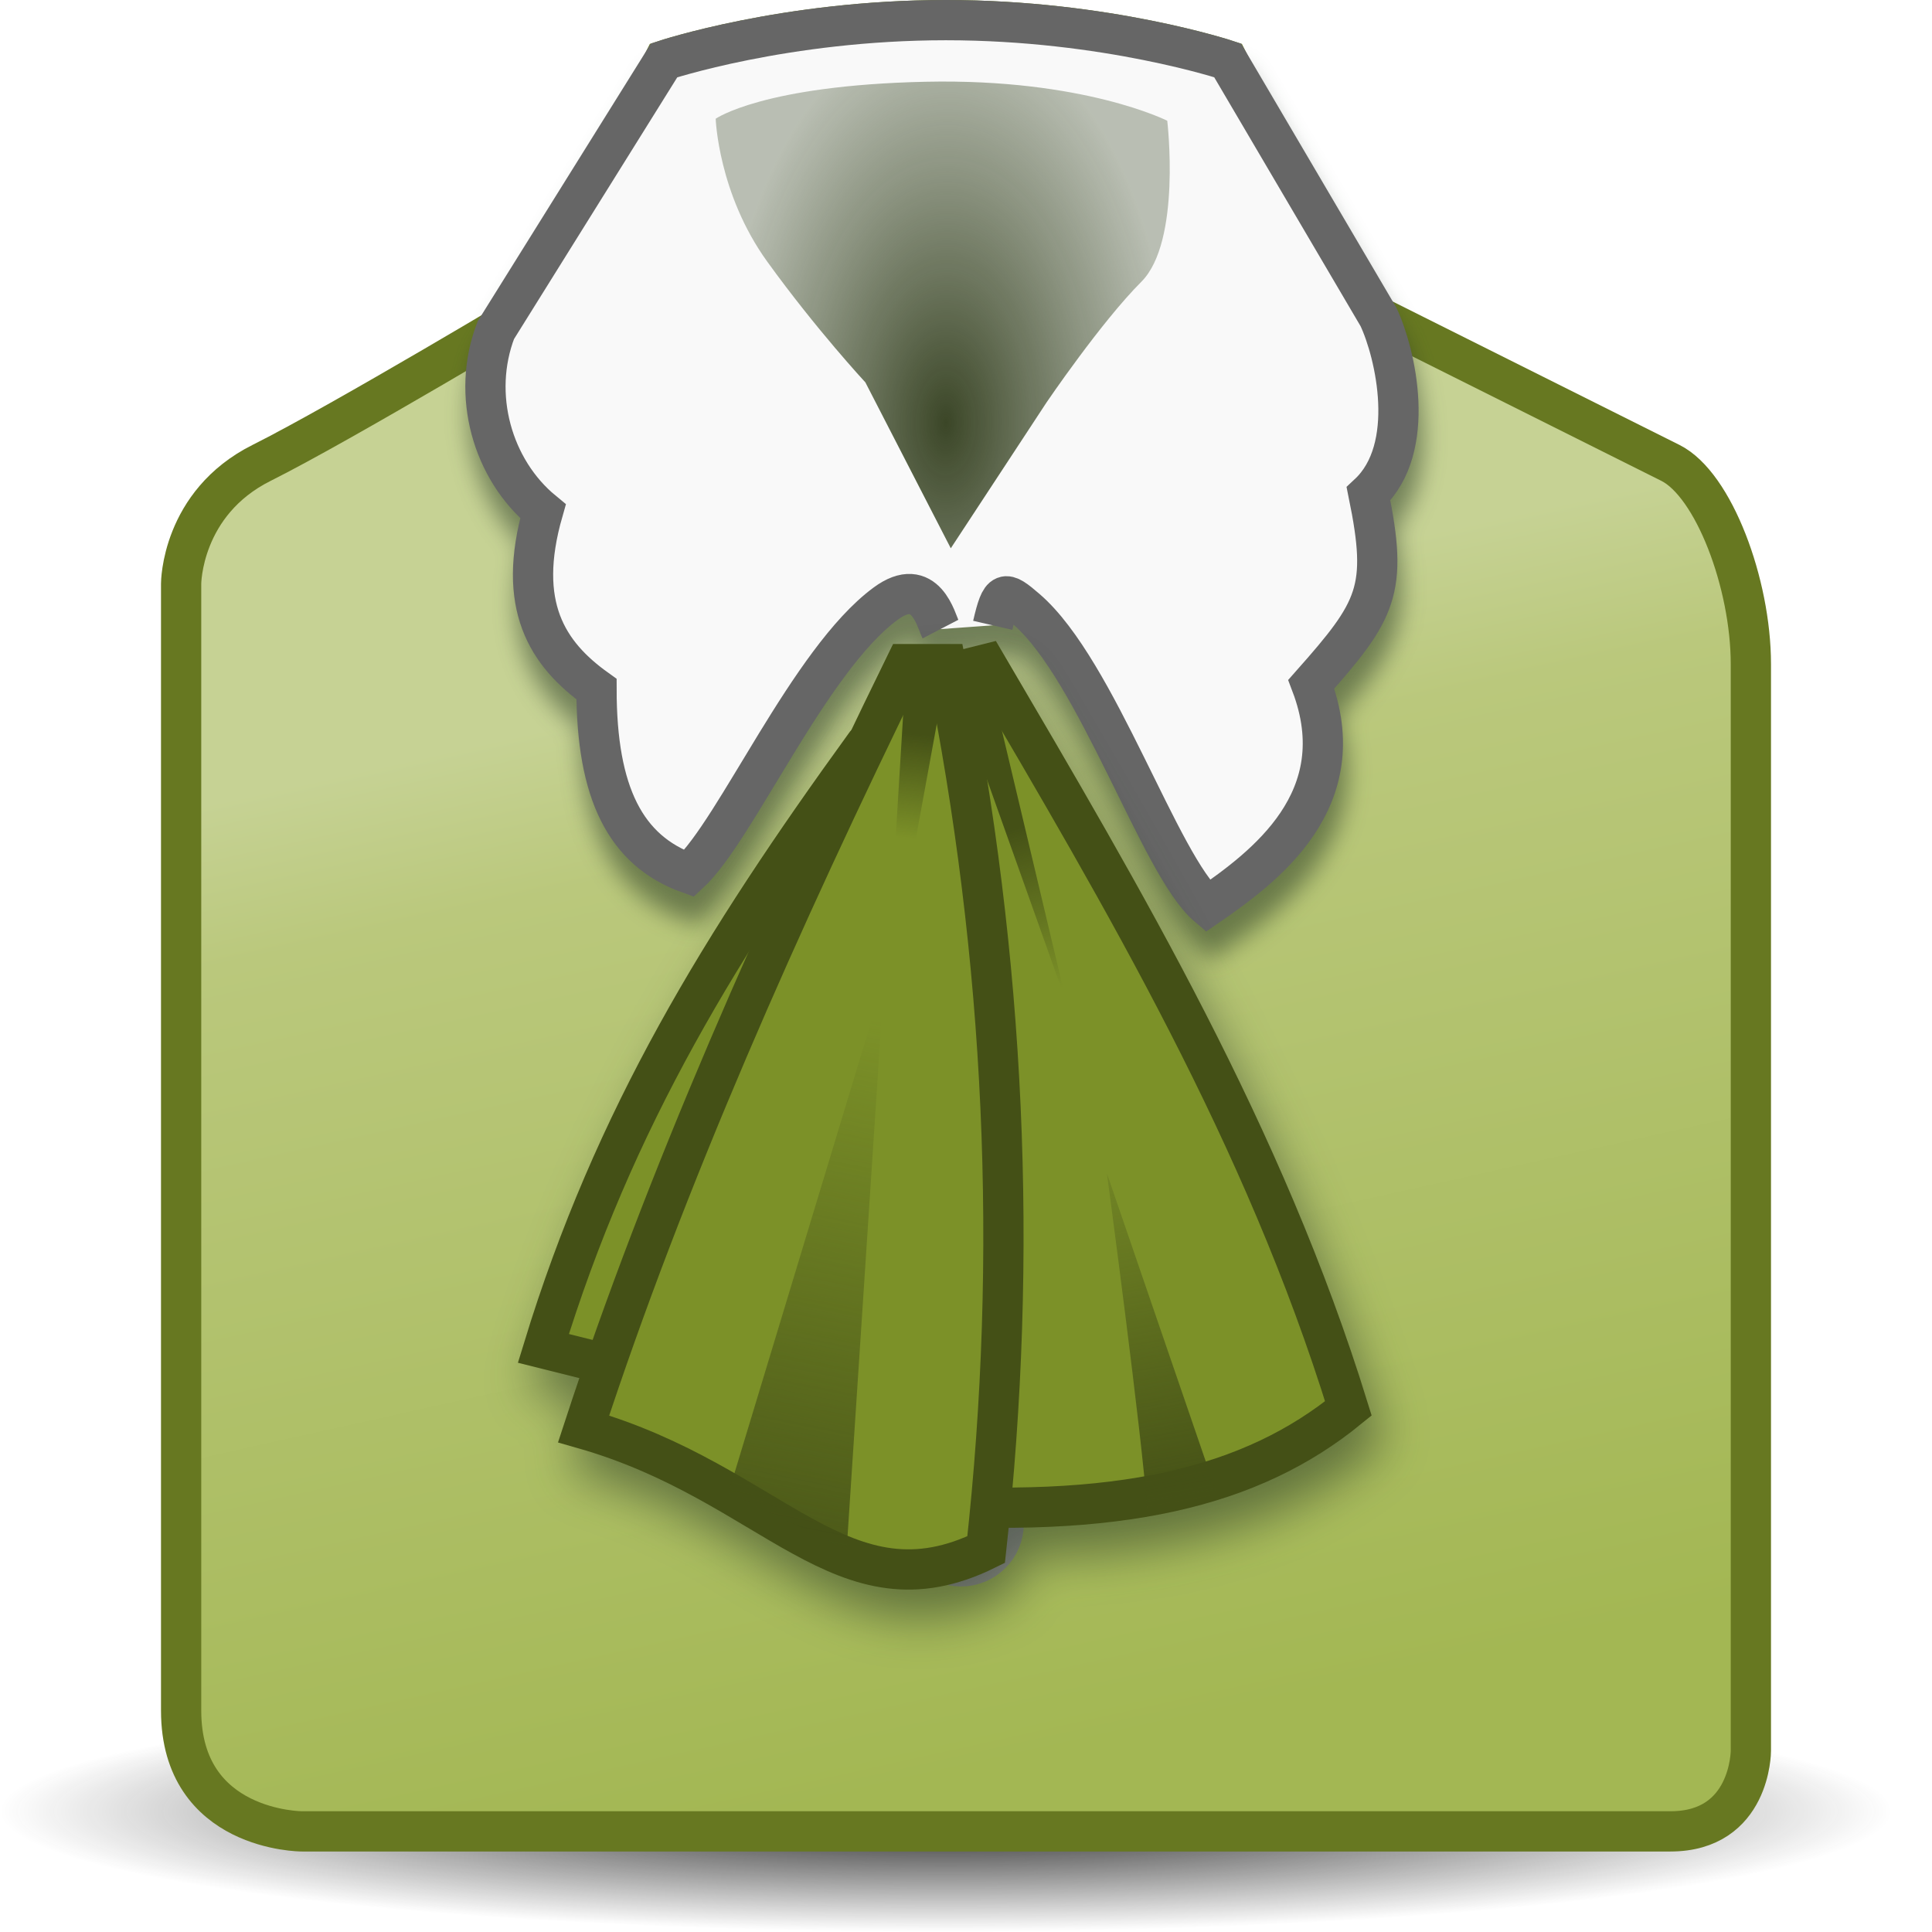
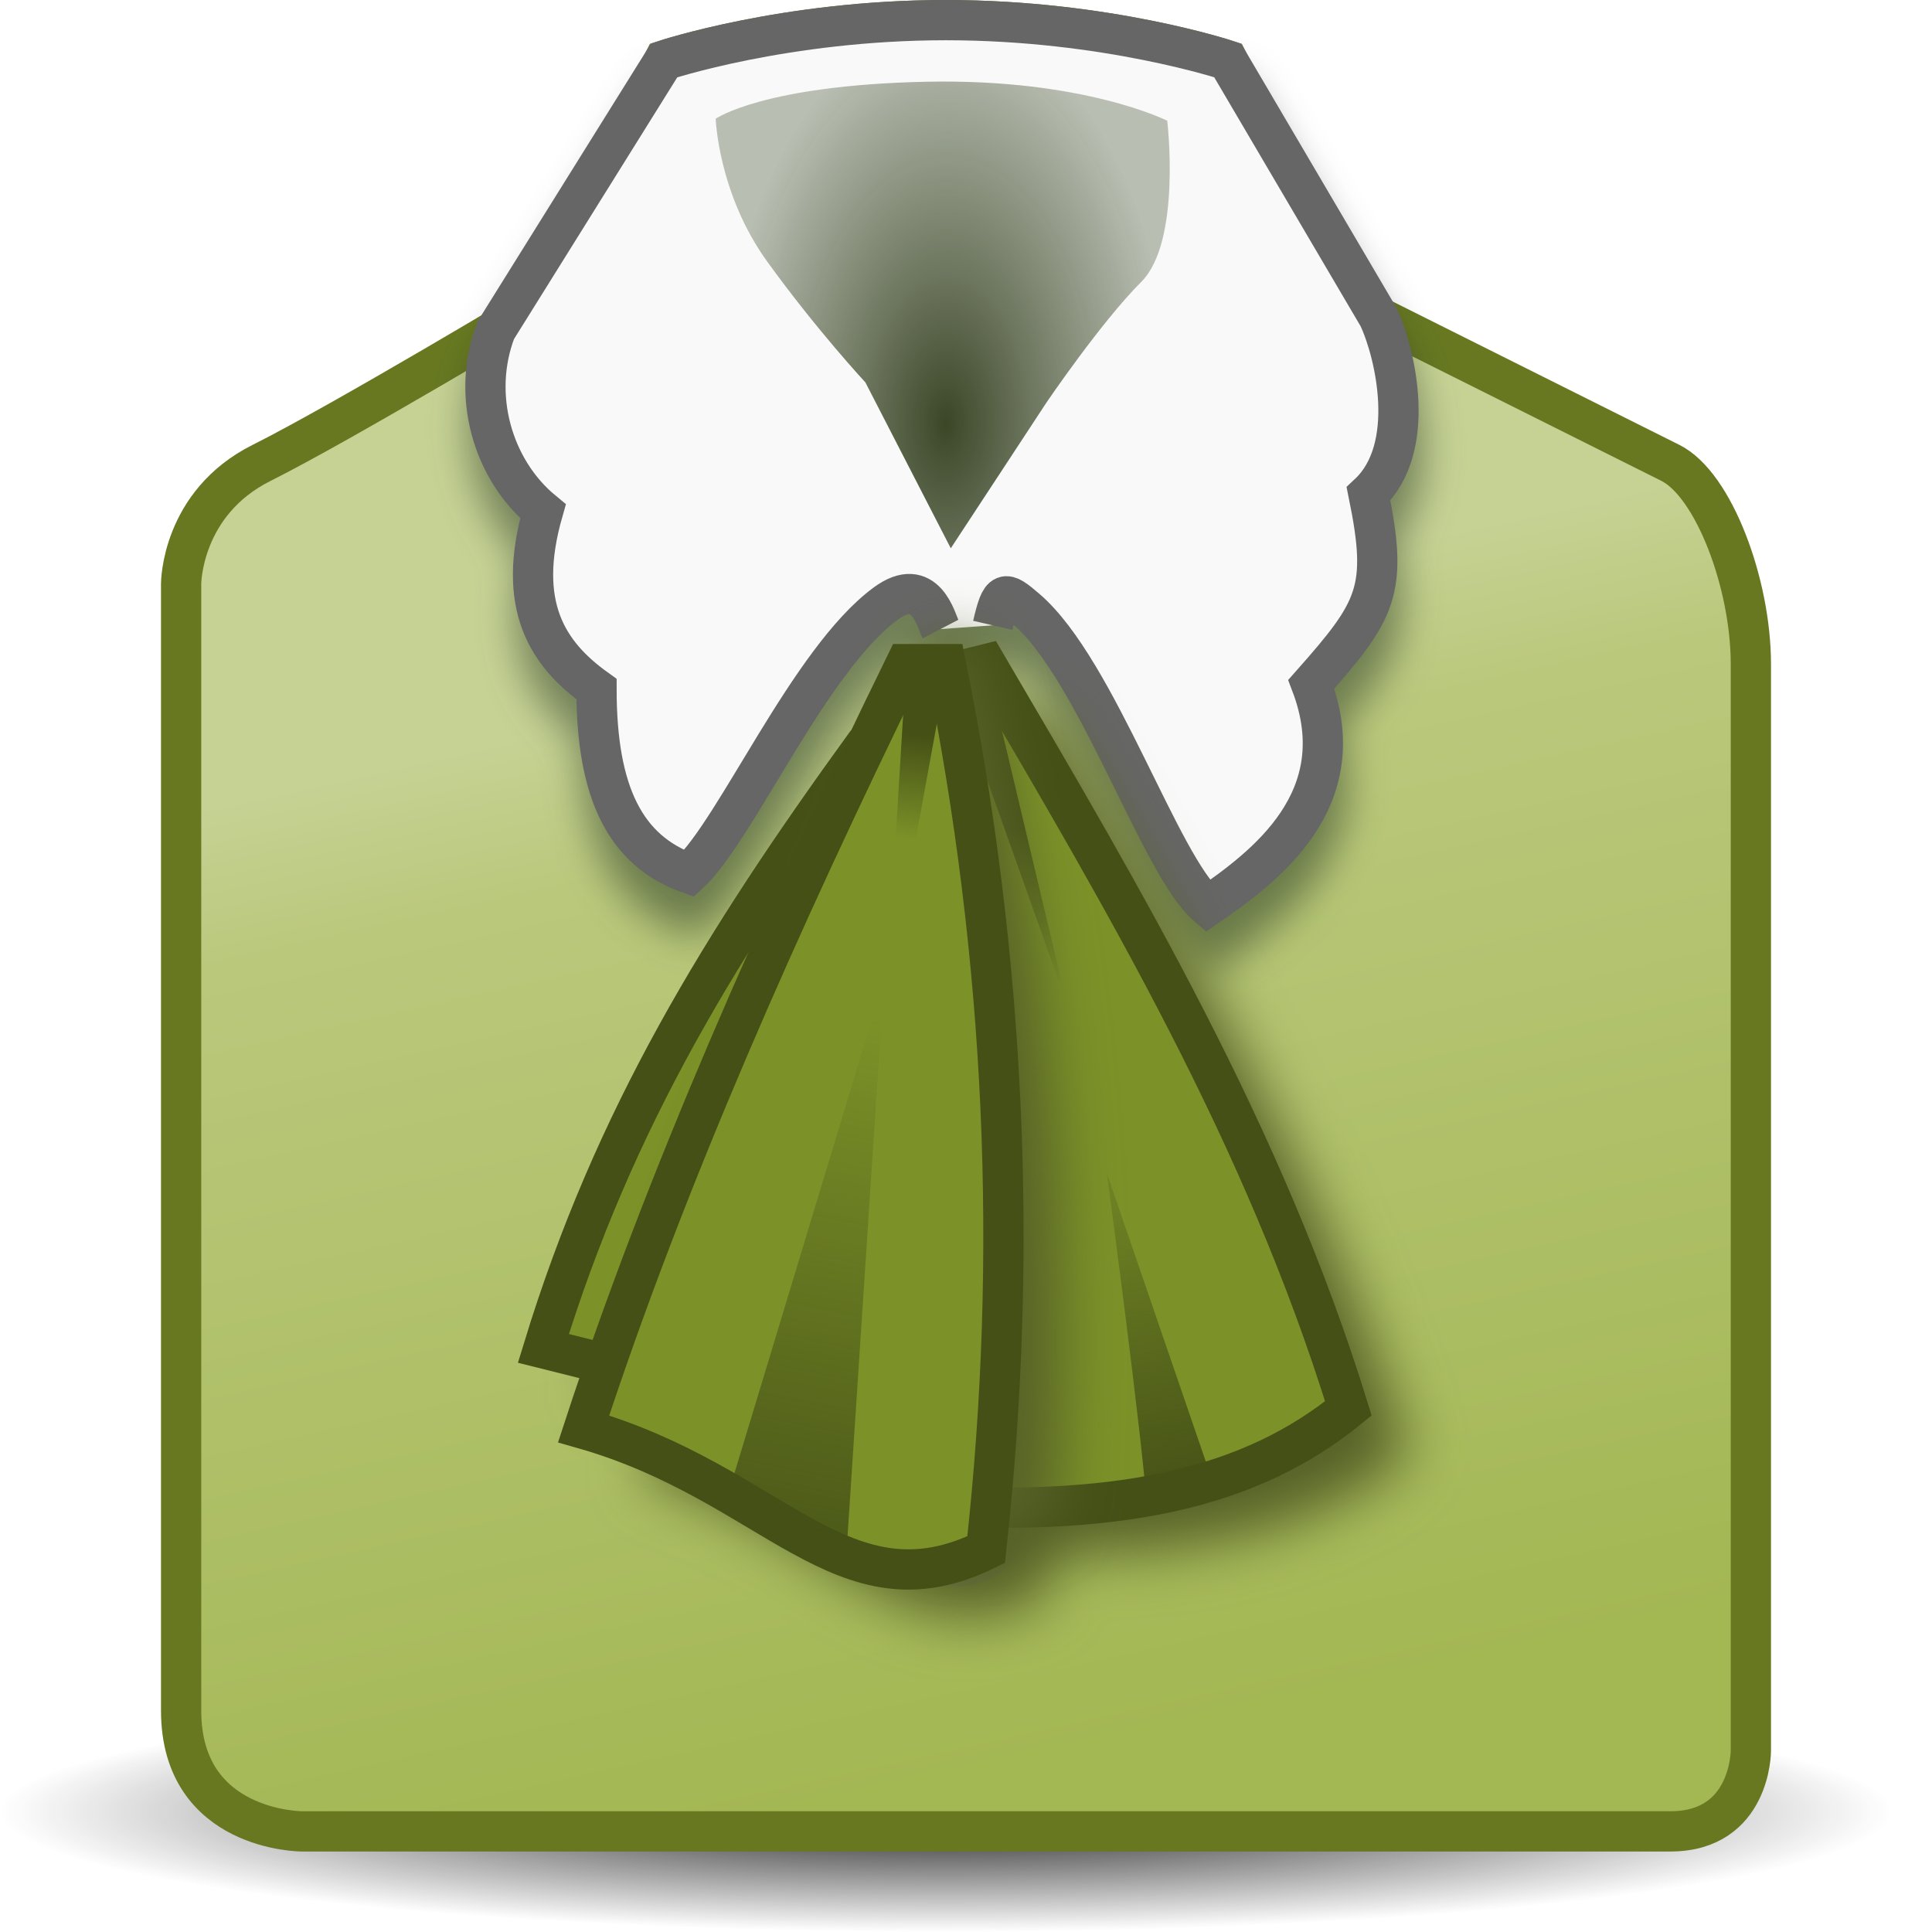
<svg xmlns="http://www.w3.org/2000/svg" xmlns:xlink="http://www.w3.org/1999/xlink" width="48" height="48" viewBox="0 0 48 48" version="1.1" id="svg1" xml:space="preserve">
  <defs id="defs1">
    <linearGradient id="linearGradient79">
      <stop style="stop-color:#a3b753;stop-opacity:1;" offset="0" id="stop79" />
      <stop style="stop-color:#bac87c;stop-opacity:1;" offset="0.855" id="stop81" />
      <stop style="stop-color:#c6d294;stop-opacity:1;" offset="1" id="stop80" />
    </linearGradient>
    <linearGradient id="linearGradient15">
      <stop style="stop-color:#445016;stop-opacity:1;" offset="0" id="stop15" />
      <stop style="stop-color:#445016;stop-opacity:0;" offset="1" id="stop16" />
    </linearGradient>
    <linearGradient id="linearGradient12">
      <stop style="stop-color:#445016;stop-opacity:1;" offset="0" id="stop12" />
      <stop style="stop-color:#445016;stop-opacity:0;" offset="1" id="stop13" />
    </linearGradient>
    <linearGradient id="linearGradient10">
      <stop style="stop-color:#445016;stop-opacity:1;" offset="0" id="stop10" />
      <stop style="stop-color:#445016;stop-opacity:0;" offset="1" id="stop11" />
    </linearGradient>
    <linearGradient id="linearGradient132">
      <stop style="stop-color:#1a1a1a;stop-opacity:1;" offset="0" id="stop132" />
      <stop style="stop-color:#1a1a1a;stop-opacity:0;" offset="1" id="stop133" />
    </linearGradient>
    <linearGradient id="linearGradient6">
      <stop style="stop-color:#3b4627;stop-opacity:1;" offset="0" id="stop6" />
      <stop style="stop-color:#4b5939;stop-opacity:0.365;" offset="1" id="stop7" />
    </linearGradient>
    <radialGradient xlink:href="#linearGradient6" id="radialGradient7" cx="23.035" cy="9.246" fx="23.035" fy="9.246" r="5.633" gradientTransform="matrix(0.9999628,0.00862211,-0.01525659,1.769407,0.6071283,-6.057828)" gradientUnits="userSpaceOnUse" />
    <filter style="color-interpolation-filters:sRGB" id="filter105" x="-0.378" y="-0.1" width="1.806" height="1.274">
      <feFlood result="flood" in="SourceGraphic" flood-opacity="0.498" flood-color="rgb(0,0,0)" id="feFlood104" />
      <feGaussianBlur result="blur" in="SourceGraphic" stdDeviation="1.243 0.5" id="feGaussianBlur104" />
      <feOffset result="offset" in="blur" dx="0.4" dy="0.9" id="feOffset104" />
      <feComposite result="comp1" operator="in" in="flood" in2="offset" id="feComposite104" />
      <feComposite result="comp2" operator="over" in="SourceGraphic" in2="comp1" id="feComposite105" />
    </filter>
    <filter style="color-interpolation-filters:sRGB" id="filter105-4" x="-0.378" y="-0.1" width="1.806" height="1.274">
      <feFlood result="flood" in="SourceGraphic" flood-opacity="0.498" flood-color="rgb(0,0,0)" id="feFlood104-8" />
      <feGaussianBlur result="blur" in="SourceGraphic" stdDeviation="1.243 0.5" id="feGaussianBlur104-1" />
      <feOffset result="offset" in="blur" dx="0.4" dy="0.9" id="feOffset104-2" />
      <feComposite result="comp1" operator="in" in="flood" in2="offset" id="feComposite104-9" />
      <feComposite result="comp2" operator="over" in="SourceGraphic" in2="comp1" id="feComposite105-3" />
    </filter>
    <filter style="color-interpolation-filters:sRGB;" id="filter131" x="-0.155" y="-0.075" width="1.44" height="1.15">
      <feFlood result="flood" in="SourceGraphic" flood-opacity="0.498" flood-color="rgb(0,0,0)" id="feFlood130" />
      <feGaussianBlur result="blur" in="SourceGraphic" stdDeviation="0.5" id="feGaussianBlur130" />
      <feOffset result="offset" in="blur" dx="1" dy="0" id="feOffset130" />
      <feComposite result="comp1" operator="in" in="flood" in2="offset" id="feComposite130" />
      <feComposite result="comp2" operator="over" in="SourceGraphic" in2="comp1" id="feComposite131" />
    </filter>
    <radialGradient xlink:href="#linearGradient132" id="radialGradient133" cx="24" cy="45.5" fx="24" fy="45.5" r="21" gradientTransform="matrix(1.119048,0,0,0.1428571,-3.357143,38.5)" gradientUnits="userSpaceOnUse" />
    <filter style="color-interpolation-filters:sRGB;" id="filter155" x="-0.074" y="-0.099" width="1.149" height="1.221">
      <feFlood result="flood" in="SourceGraphic" flood-opacity="0.498" flood-color="rgb(40,75,93)" id="feFlood154" />
      <feGaussianBlur result="blur" in="SourceGraphic" stdDeviation="0.6" id="feGaussianBlur154" />
      <feOffset result="offset" in="blur" dx="-0" dy="0.4" id="feOffset154" />
      <feComposite result="comp1" operator="in" in="flood" in2="offset" id="feComposite154" />
      <feComposite result="comp2" operator="over" in="SourceGraphic" in2="comp1" id="feComposite155" />
    </filter>
    <linearGradient xlink:href="#linearGradient10" id="linearGradient11" x1="20" y1="41" x2="23" y2="26" gradientUnits="userSpaceOnUse" />
    <linearGradient xlink:href="#linearGradient12" id="linearGradient13" x1="30.759" y1="37.689" x2="29" y2="27.537" gradientUnits="userSpaceOnUse" />
    <linearGradient xlink:href="#linearGradient15" id="linearGradient16" x1="26" y1="21" x2="27" y2="25" gradientUnits="userSpaceOnUse" />
    <linearGradient xlink:href="#linearGradient15" id="linearGradient17" gradientUnits="userSpaceOnUse" x1="24.529" y1="18.516" x2="24.25" y2="21.106" gradientTransform="translate(-1,0.25)" />
-     <filter style="color-interpolation-filters:sRGB;" id="filter56" x="-0.054" y="-0.055" width="1.112" height="1.148">
+     <filter style="color-interpolation-filters:sRGB;" id="filter56" x="-0.075" y="-0.077" width="1.154" height="1.206">
      <feFlood result="flood" in="SourceGraphic" flood-opacity="0.498" flood-color="rgb(29,47,29)" id="feFlood55" />
-       <feGaussianBlur result="blur" in="SourceGraphic" stdDeviation="0.3" id="feGaussianBlur55" />
-       <feOffset result="offset" in="blur" dx="0.1" dy="0.7" id="feOffset55" />
+       <feGaussianBlur result="blur" in="SourceGraphic" stdDeviation="0.5" id="feGaussianBlur55" />
+       <feOffset result="offset" in="blur" dx="0.1" dy="1" id="feOffset55" />
      <feComposite result="comp1" operator="in" in="flood" in2="offset" id="feComposite55" />
      <feComposite result="comp2" operator="over" in="SourceGraphic" in2="comp1" id="feComposite56" />
    </filter>
-     <filter style="color-interpolation-filters:sRGB;" id="filter79" x="-0.104" y="-0.09" width="1.219" height="1.206">
+     <filter style="color-interpolation-filters:sRGB;" id="filter79" x="-0.128" y="-0.111" width="1.267" height="1.258">
      <feFlood result="flood" in="SourceGraphic" flood-opacity="0.498" flood-color="rgb(27,43,28)" id="feFlood78" />
-       <feGaussianBlur result="blur" in="SourceGraphic" stdDeviation="0.6" id="feGaussianBlur78" />
-       <feOffset result="offset" in="blur" dx="0.3" dy="0.7" id="feOffset78" />
+       <feGaussianBlur result="blur" in="SourceGraphic" stdDeviation="0.8" id="feGaussianBlur78" />
+       <feOffset result="offset" in="blur" dx="0.3" dy="0.9" id="feOffset78" />
      <feComposite result="comp1" operator="in" in="flood" in2="offset" id="feComposite78" />
      <feComposite result="comp2" operator="over" in="SourceGraphic" in2="comp1" id="feComposite79" />
    </filter>
    <linearGradient xlink:href="#linearGradient79" id="linearGradient80" x1="29" y1="43" x2="23" y2="16" gradientUnits="userSpaceOnUse" />
+     <filter style="color-interpolation-filters:sRGB" id="filter79-7" x="-0.128" y="-0.111" width="1.267" height="1.258">
+       <feFlood result="flood" in="SourceGraphic" flood-opacity="0.498" flood-color="rgb(27,43,28)" id="feFlood78-5" />
+       <feGaussianBlur result="blur" in="SourceGraphic" stdDeviation="0.8" id="feGaussianBlur78-3" />
+       <feOffset result="offset" in="blur" dx="0.3" dy="0.9" id="feOffset78-5" />
+       <feComposite result="comp1" operator="in" in="flood" in2="offset" id="feComposite78-6" />
+       <feComposite result="comp2" operator="over" in="SourceGraphic" in2="comp1" id="feComposite79-2" />
+     </filter>
+     <filter style="color-interpolation-filters:sRGB;" id="filter22" x="-0.084" y="-0.075" width="1.168" height="1.149">
+       <feFlood result="flood" in="SourceGraphic" flood-opacity="1" flood-color="rgb(80,80,80)" id="feFlood21" />
+       <feGaussianBlur result="blur" in="SourceGraphic" stdDeviation="0.7" id="feGaussianBlur21" />
+       <feOffset result="offset" in="blur" dx="0" dy="-0" id="feOffset21" />
+       <feComposite result="comp1" operator="in" in="offset" in2="flood" id="feComposite21" />
+       <feComposite result="comp2" operator="atop" in="comp1" in2="comp1" id="feComposite22" />
+     </filter>
+     <filter style="color-interpolation-filters:sRGB" id="filter22-0" x="-0.161" y="-0.075" width="1.322" height="1.149">
+       <feFlood result="flood" in="SourceGraphic" flood-opacity="1" flood-color="rgb(80,80,80)" id="feFlood21-3" />
+       <feGaussianBlur result="blur" in="SourceGraphic" stdDeviation="0.7" id="feGaussianBlur21-6" />
+       <feOffset result="offset" in="blur" dx="0" dy="-0" id="feOffset21-1" />
+       <feComposite result="comp1" operator="in" in="offset" in2="flood" id="feComposite21-0" />
+       <feComposite result="comp2" operator="atop" in="comp1" in2="comp1" id="feComposite22-6" />
+     </filter>
  </defs>
  <g id="layer1">
    <rect style="font-variation-settings:normal;opacity:1;vector-effect:none;fill:url(#radialGradient133);stroke:none;stroke-width:1;stroke-linecap:butt;stroke-linejoin:miter;stroke-miterlimit:4;stroke-dasharray:none;stroke-dashoffset:0;stroke-opacity:1;-inkscape-stroke:none;paint-order:normal" id="rect131" width="47" height="6" x="1.0444444e-07" y="42" />
    <path id="path2" style="fill:url(#linearGradient80);stroke:#677821;stroke-linejoin:miter;fill-opacity:1" d="m 23.5,0.5 c -4,0 -7,1 -7,1 l -3,6 c 0,0 -5,3 -7,4 -2,1 -2,3 -2,3 v 28 c 0,3 3,3 3,3 H 41.5 c 2,0 2,-2 2,-2 v -27 c 0,-2 -0.925,-4.463 -2,-5 l -8,-4 -3,-6 c 0,0 -3,-1 -7,-1 z" />
-     <path id="path89" style="fill:#ff00ff;stroke:none;stroke-linejoin:miter;filter:url(#filter105)" d="m 30,-32 -4.369,2.472 -0.201,2.02 C 25.636,-28.401 25.699,-29.657 26,-29 c 1.001,2.186 2.324,8.025 2.324,8.025 l 5,-11 L 33,-33 Z" />
-     <path id="path109" style="font-variation-settings:normal;opacity:1;vector-effect:none;fill:#ff00ff;fill-opacity:1;stroke:none;stroke-width:1;stroke-linecap:butt;stroke-linejoin:miter;stroke-miterlimit:4;stroke-dasharray:none;stroke-dashoffset:0;stroke-opacity:1;-inkscape-stroke:none;filter:url(#filter131);stop-color:#000000;stop-opacity:1" d="M 21.729,-35.574 16.411,-33 14,-31 l 3.1,11.381 c 0,0 2.831,-6.79 3.811,-8.881 0.254,-0.542 0.66,-4.291 0.819,-7.074 z" />
    <path style="fill:#f9f9f9;stroke:#666666;stroke-linejoin:miter;filter:url(#filter56)" d="M 23.365,15.63 C 23.263,15.434 23,14.262 22,15 c -1.895,1.398 -3.715,5.635 -4.88,6.703 -1.58,-0.566 -2.3,-2 -2.3,-4.582 -1.223,-0.875 -2,-2.076 -1.33,-4.418 C 12.229,11.665 11.702,9.806 12.319,8.203 l 4.181,-6.703 c 0,0 3,-1 7,-1 4,0 7,1 7,1 l 3.748,6.374 C 34.673,8.777 35.217,11.134 34,12.27 34.49,14.668 34.212,15.156 32.578,17 33.668,19.869 31.414,21.541 30,22.514 c -1.178,-1 -2.742,-5.864 -4.497,-7.376 -0.547,-0.472 -0.632,-0.495 -0.838,0.398" id="path1" />
-     <path style="fill:#f9f9f9;stroke:#666666;stroke-linejoin:miter" d="M 58.396,-13.409 C 58.294,-13.605 57.254,-17.542 57,-17 c -0.98,2.091 -3.547,8 -3.547,8 L 50,-21 l 3,-6 c 0,0 3,-1 7,-1 4,0 7,1 7,1 l 3,6 -5,11 c 0,0 -1.323,-5.839 -2.324,-8.025 -0.301,-0.657 -0.594,1.376 -0.801,2.27" id="path1-6" />
-     <path style="fill:none;stroke:#666666;stroke-linejoin:miter" d="m -3.5,-33.5 c 0,0 3,-1 7,-1 4,0 7,1 7,1 l 3,6 -5,11 c 0,0 -2,-8 -3,-8 h -4 c -0.834,0.058 -3,8 -3,8 l -5,-11 z" id="path1-2" />
    <path style="font-variation-settings:normal;opacity:1;vector-effect:none;fill:url(#radialGradient7);fill-opacity:1;stroke:none;stroke-width:1;stroke-linecap:butt;stroke-linejoin:round;stroke-miterlimit:4;stroke-dasharray:none;stroke-dashoffset:0;stroke-opacity:1;-inkscape-stroke:none" d="m 17.781,2.95 c 0,0 1.174,-0.831 5.219,-0.919 C 26.923,1.946 29,3 29,3 29,3 29.357,6 28.357,7 27.357,8 26,10 26,10 l -2.378,3.622 -2.122,-4.122 c 0,0 -1.219,-1.312 -2.438,-3 -1.219,-1.688 -1.281,-3.55 -1.281,-3.55 z" id="path6" />
    <circle style="font-variation-settings:normal;opacity:1;vector-effect:none;fill:#dbd6cc;fill-opacity:1;stroke:#9d9b96;stroke-width:1;stroke-linecap:butt;stroke-linejoin:round;stroke-miterlimit:4;stroke-dasharray:none;stroke-dashoffset:0;stroke-opacity:1;-inkscape-stroke:none" id="path9" cx="23.875" cy="37.854" r="1.062" />
+     <g id="g19-2" transform="translate(-23.09218,-26.16117)" style="fill:#566227;stroke:none;filter:url(#filter22);fill-opacity:1">
+       <path id="path5-6" style="font-variation-settings:normal;opacity:1;vector-effect:none;fill:#566227;fill-opacity:1;stroke:none;stroke-width:1;stroke-linecap:butt;stroke-linejoin:miter;stroke-miterlimit:4;stroke-dasharray:none;stroke-dashoffset:0;stroke-opacity:1;-inkscape-stroke:none" d="m 23,17.001 c -0.316,0.646 -0.626,1.291 -0.936,1.936 l -0.064,0.064 c -3.581,4.941 -6.248,9.275 -8,15 l 1.545,0.387 c -0.187,0.538 -0.37,1.077 -0.545,1.613 4.733,1.351 6.439,4.759 10,3 0.039,-0.349 0.072,-0.698 0.105,-1.047 4.16,0.045 6.848,-0.795 8.895,-2.463 -2.1,-6.793 -5.565,-12.63 -9,-18.49 l -0.955,0.238 c -0.016,-0.079 -0.029,-0.159 -0.045,-0.238 z" transform="translate(24.1012,26.82981)" />
+     </g>
    <circle style="font-variation-settings:normal;opacity:1;vector-effect:none;fill:#dbd6cc;fill-opacity:1;stroke:#9d9b96;stroke-width:1;stroke-linecap:butt;stroke-linejoin:round;stroke-miterlimit:4;stroke-dasharray:none;stroke-dashoffset:0;stroke-opacity:1;-inkscape-stroke:none" id="circle9" cx="23.938" cy="27" r="1.062" />
-     <g id="g19" transform="translate(-0.5,-0.5)" style="filter:url(#filter79)">
+     <g id="g19" transform="translate(-0.5,-0.5)">
      <path style="font-variation-settings:normal;opacity:1;vector-effect:none;fill:#7c9128;fill-opacity:1;stroke:#445016;stroke-width:1;stroke-linecap:butt;stroke-linejoin:miter;stroke-miterlimit:4;stroke-dasharray:none;stroke-dashoffset:0;stroke-opacity:1;-inkscape-stroke:none" d="m 22,19 c -3.581,4.941 -6.248,9.275 -8,15 l 8,2 1,-18 z" id="path5" />
      <g id="g18">
        <path style="font-variation-settings:normal;opacity:1;vector-effect:none;fill:#7c9128;fill-opacity:1;stroke:#445016;stroke-width:1;stroke-linecap:butt;stroke-linejoin:miter;stroke-miterlimit:4;stroke-dasharray:none;stroke-dashoffset:0;stroke-opacity:1;-inkscape-stroke:none;stop-color:#000000;stop-opacity:1" d="M 23,17.5 C 22.354,24.214 21.809,29.984 22.812,37.854 28.323,38.268 31.6,37.448 34,35.492 31.9,28.699 28.435,22.86 25,17 Z" id="path3" />
        <path style="font-variation-settings:normal;opacity:1;vector-effect:none;fill:url(#linearGradient13);fill-opacity:1;stroke:none;stroke-width:1;stroke-linecap:butt;stroke-linejoin:miter;stroke-miterlimit:4;stroke-dasharray:none;stroke-dashoffset:0;stroke-opacity:1;-inkscape-stroke:none" d="m 29,38 c -0.114,-1.762 -1,-8.351 -1,-8.351 l 2.759,8.04 z" id="path7" />
        <path style="font-variation-settings:normal;opacity:1;vector-effect:none;fill:url(#linearGradient16);fill-opacity:1;stroke:none;stroke-width:1;stroke-linecap:butt;stroke-linejoin:miter;stroke-miterlimit:4;stroke-dasharray:none;stroke-dashoffset:0;stroke-opacity:1;-inkscape-stroke:none" d="M 25,17 27,25.424 24,17 Z" id="path8" />
      </g>
+       <path id="path4-6" style="font-variation-settings:normal;vector-effect:none;fill:#566227;fill-opacity:1;stroke:none;stroke-width:1;stroke-linecap:butt;stroke-linejoin:miter;stroke-miterlimit:4;stroke-dasharray:none;stroke-dashoffset:0;stroke-opacity:1;-inkscape-stroke:none;filter:url(#filter22-0);stop-color:#000000" d="m 23,17 c -3.139,6.419 -5.966,12.781 -8,19 4.733,1.351 6.439,4.759 10,3 0.81,-7.333 0.476,-14.667 -1,-22 z" transform="rotate(-2.730929,11.22004,2.74482)" />
      <g id="g17">
        <path style="fill:#7c9128;fill-opacity:1;stroke:#445016;stroke-opacity:1;-inkscape-stroke:none" d="m 23,17 c -3.139,6.419 -5.966,12.781 -8,19 4.733,1.351 6.439,4.759 10,3 0.81,-7.333 0.476,-14.667 -1,-22 z" id="path4" />
        <path style="font-variation-settings:normal;vector-effect:none;fill:url(#linearGradient17);fill-opacity:1;stroke:none;stroke-width:1;stroke-linecap:butt;stroke-linejoin:miter;stroke-miterlimit:4;stroke-dasharray:none;stroke-dashoffset:0;stroke-opacity:1;-inkscape-stroke:none" d="M 24,17.25 22.5,25.462 23,17.25 Z" id="path8-1" />
        <path style="font-variation-settings:normal;opacity:1;vector-effect:none;fill:url(#linearGradient11);stroke:none;stroke-width:1;stroke-linecap:butt;stroke-linejoin:miter;stroke-miterlimit:4;stroke-dasharray:none;stroke-dashoffset:0;stroke-opacity:1;-inkscape-stroke:none" d="M 21.535,39 22.467,24.817 18.599,37.591 Z" id="path10" />
      </g>
    </g>
  </g>
</svg>
